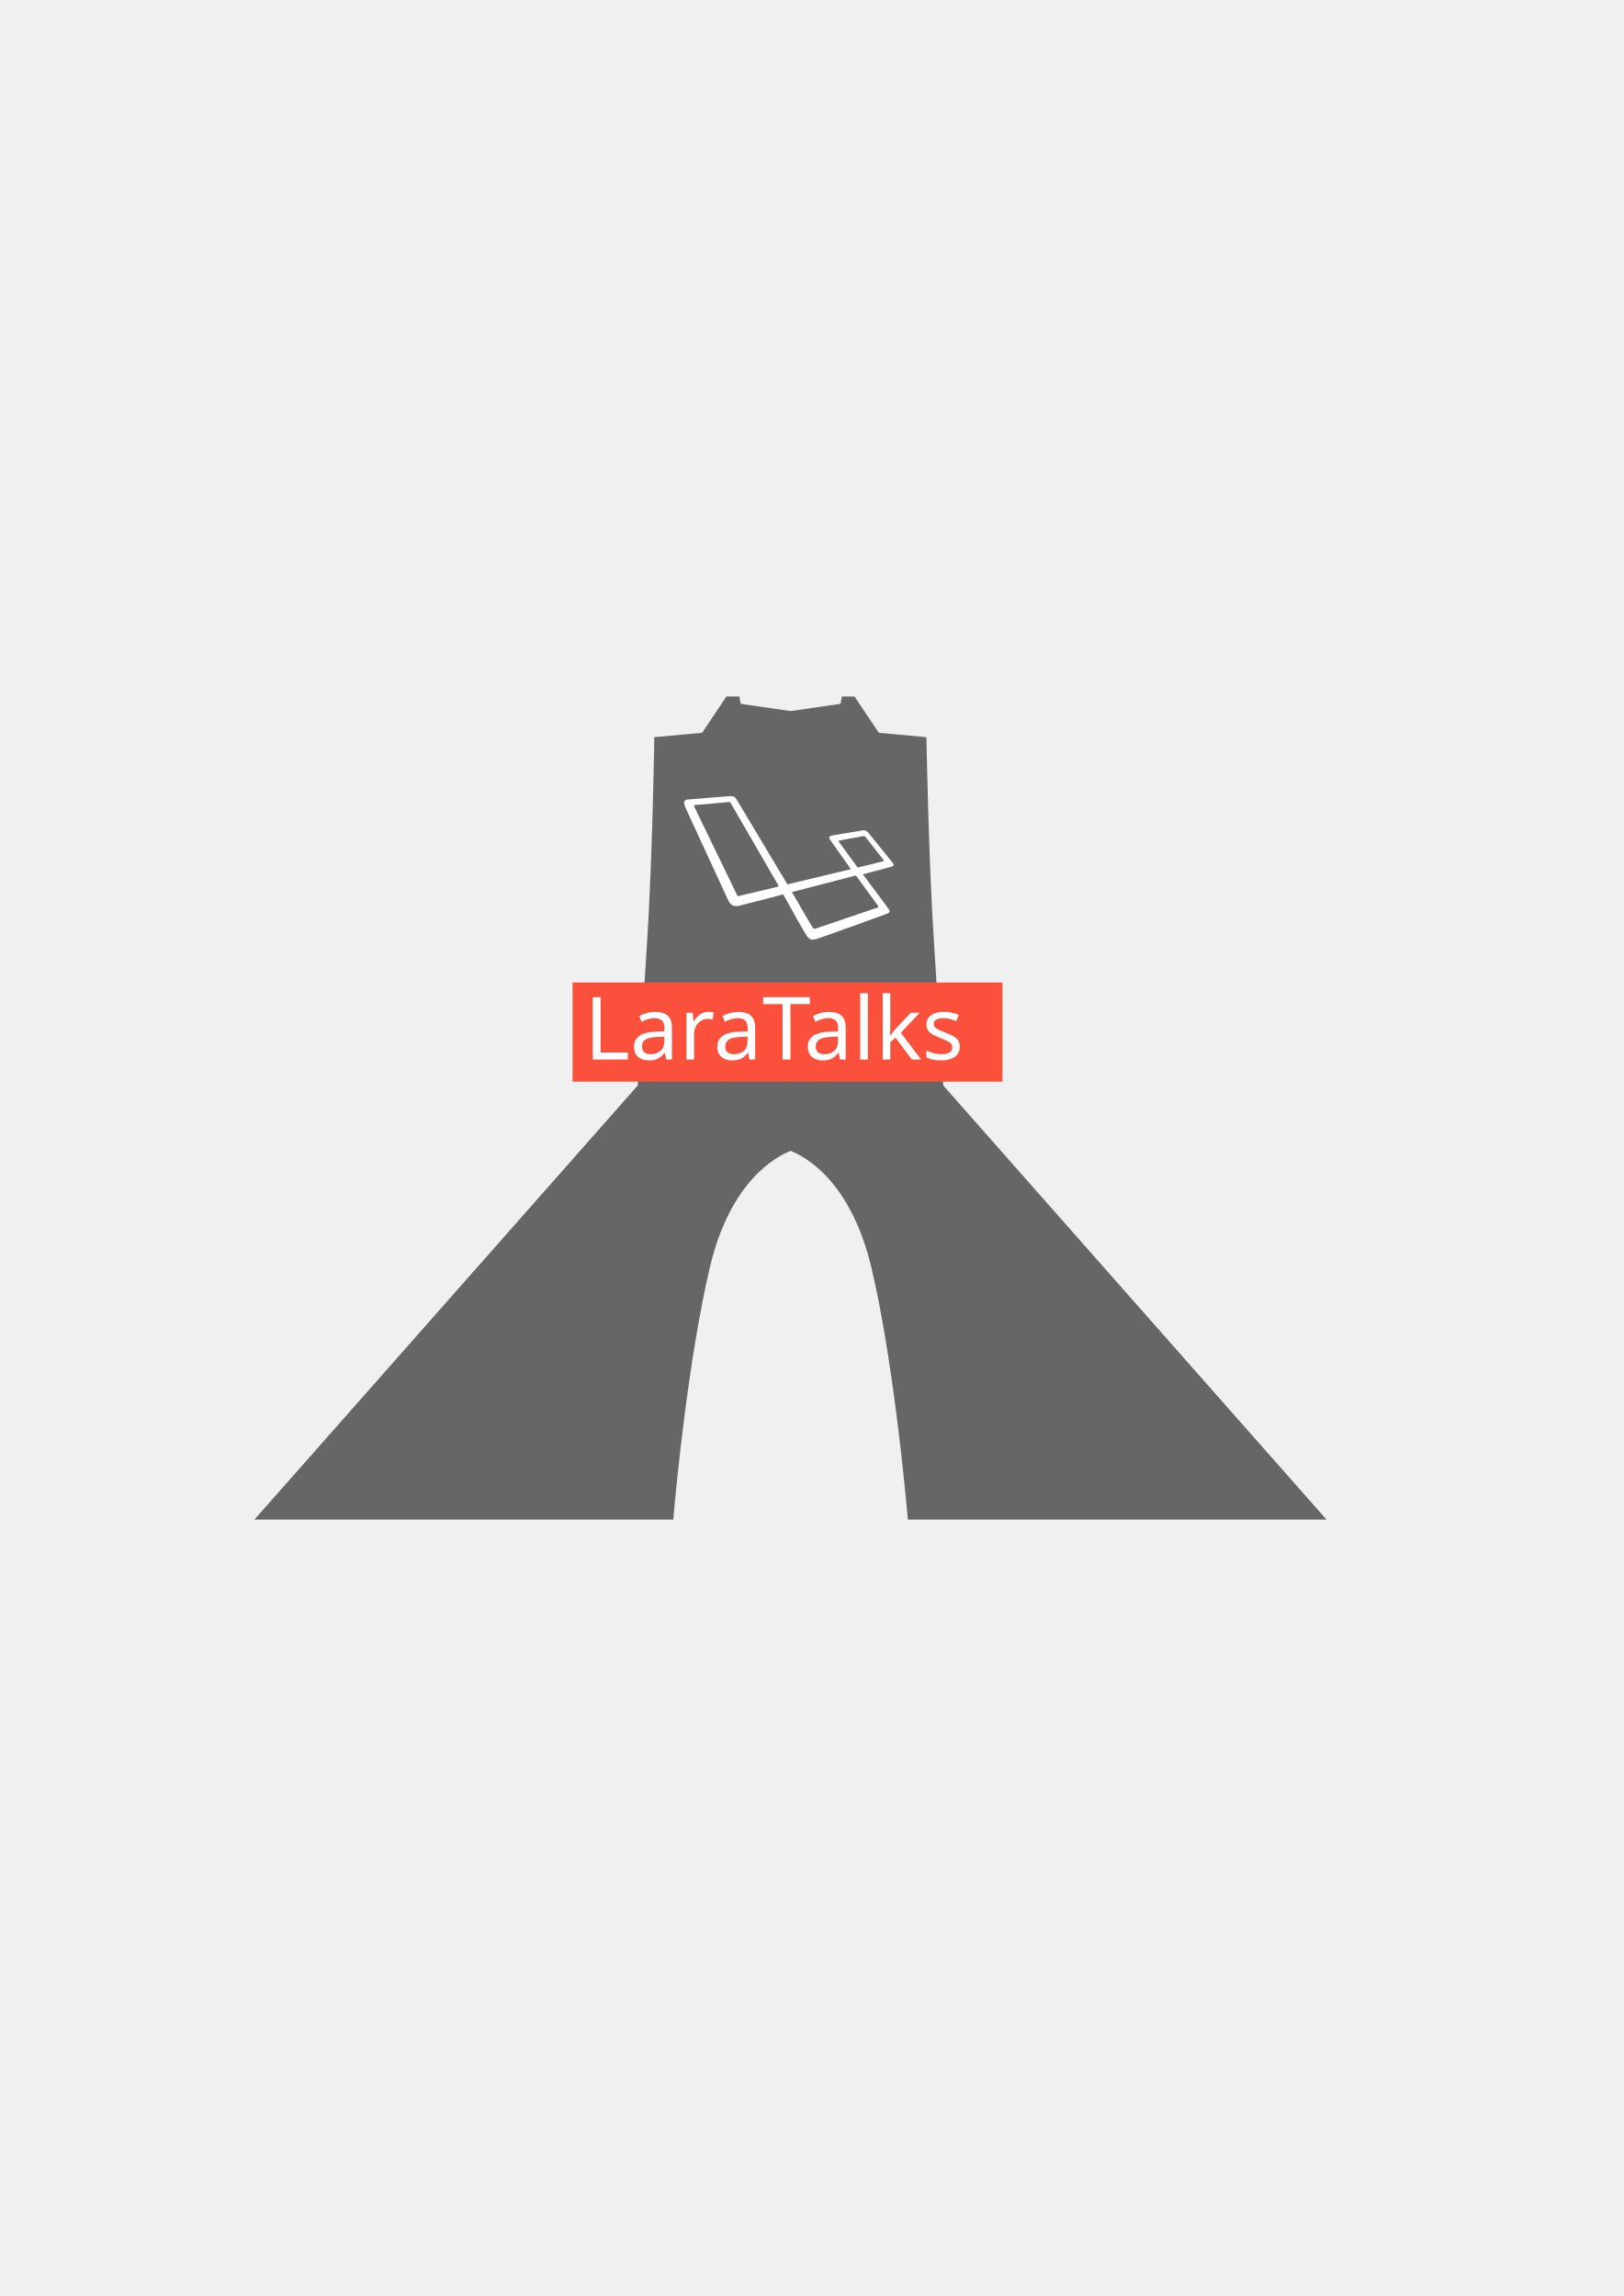
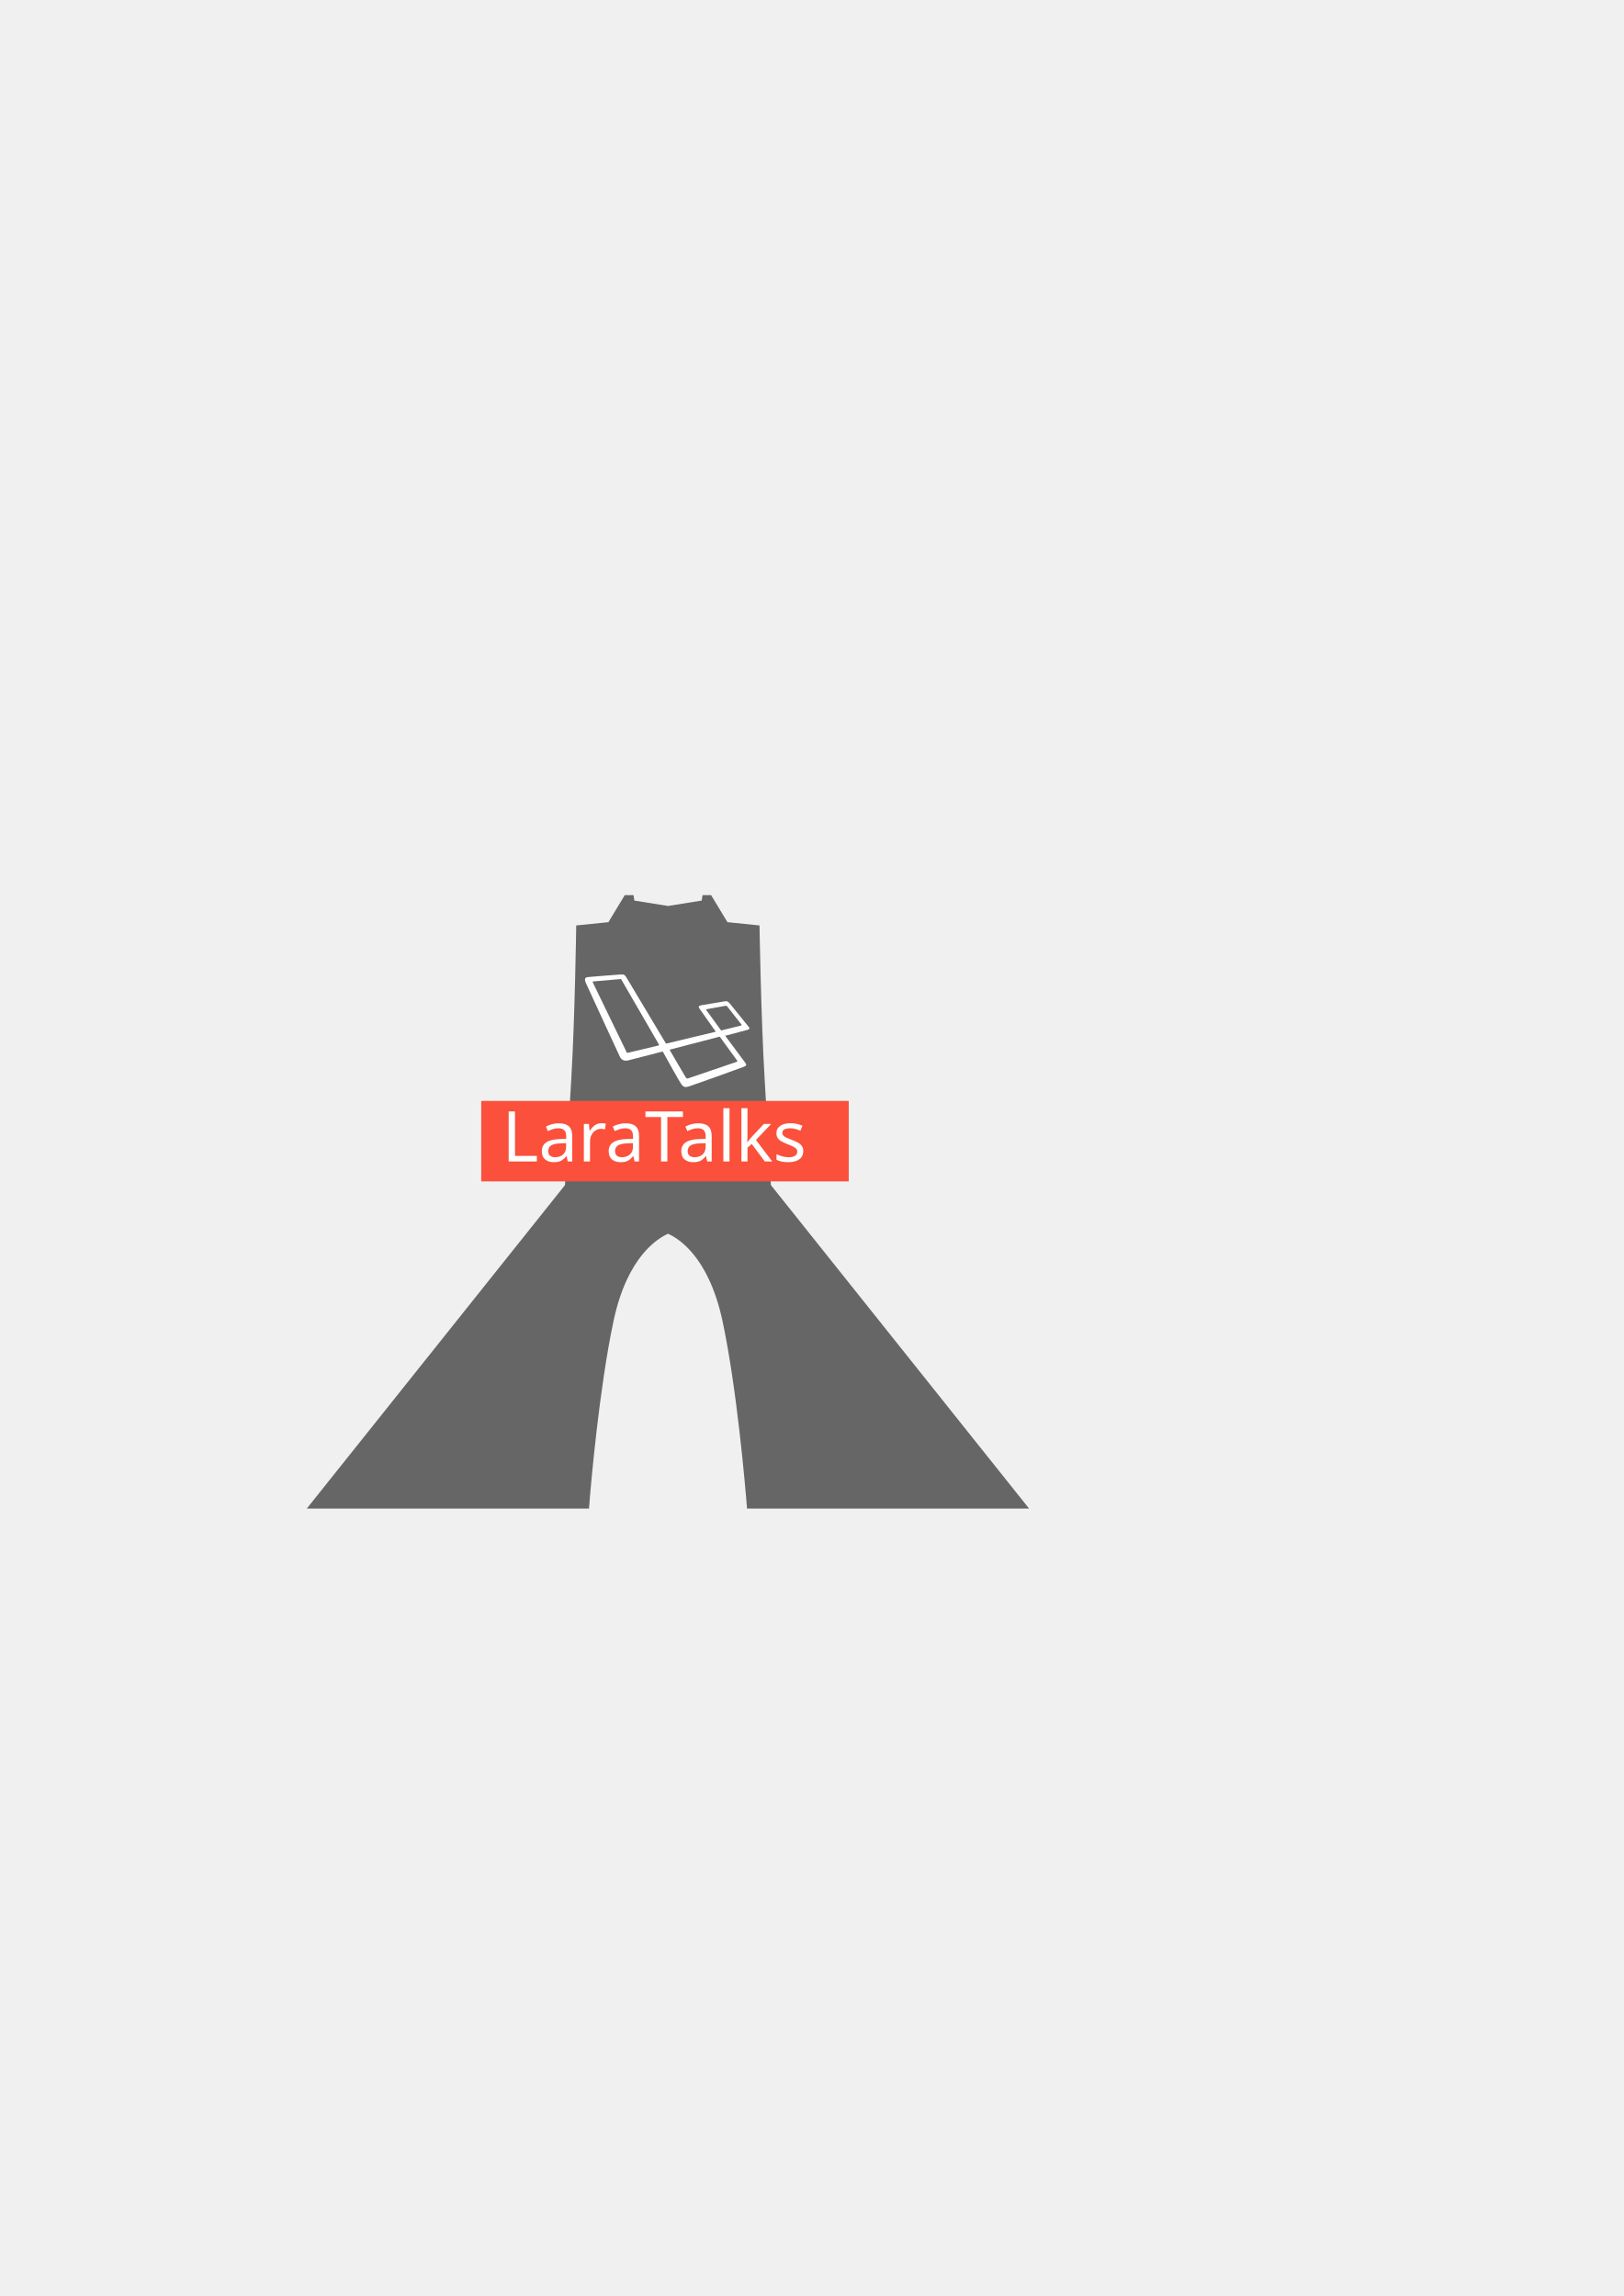
<svg xmlns="http://www.w3.org/2000/svg" width="744.094" height="1052.362" id="svg2" version="1.1">
  <defs id="defs4">
    <clipPath id="clipPath3001" clipPathUnits="userSpaceOnUse">
      <path id="path3003" d="m 0,8.578 160,0 0,90 -160,0 0,-90 z" />
    </clipPath>
    <clipPath id="clipPath3028" clipPathUnits="userSpaceOnUse">
      <path id="path3030" d="M 0,700 700,700 700,0 0,0 0,700 z" />
    </clipPath>
    <clipPath id="clipPath3065" clipPathUnits="userSpaceOnUse">
      <path id="path3067" d="M 0,864 864,864 864,0 0,0 0,864 z" />
    </clipPath>
  </defs>
  <g id="layer1">
-     <g transform="matrix(30.98763,0,0,-42.58077,116.593,738.9911)" id="g2993" style="fill:#666666">
+     <g transform="matrix(20.87656,0,0,-31.73539,140.593,723.1161)" id="g2993" style="fill:#666666">
      <g transform="scale(0.1,0.1)" id="g2995" style="fill:#666666">
        <g id="g2997" style="fill:#666666">
          <g clip-path="url(#clipPath3001)" id="g2999" style="fill:#666666">
            <path id="path3005" style="fill:#666666;fill-opacity:1;fill-rule:nonzero;stroke:none" d="m 101.879,56.699 c 0,0 -0.59,6.09 -1.367,15.242 C 99.691,81 99.379,94.199 99.379,94.199 l -7.039,0.473 -3.59,3.906 -1.871,0 -0.199,-0.789 -7.379,-0.777 -7.391,0.777 -0.191,0.789 -1.918,0 -3.59,-3.906 -7.07,-0.473 c 0,0 -0.27,-13.199 -1.09,-22.258 C 57.27,62.789 56.68,56.699 56.68,56.699 L 0,9.98 l 61.949,0 c 0.391,3.52 2.27,17.461 5.391,27.109 3.051,9.449 9.93,11.988 11.961,12.582 2.027,-0.594 8.859,-3.133 11.949,-12.582 3.129,-9.648 4.961,-23.551 5.391,-27.109 l 61.91,0 -56.672,46.719 z" />
          </g>
        </g>
      </g>
    </g>
-     <g transform="matrix(0.2229672,0,0,-0.2229672,285.0766,474.9736)" id="g3022" style="fill:#ffffff">
+     <g transform="matrix(0.1749018,0,0,-0.1749018,245.7769,532.9628)" id="g3022" style="fill:#ffffff">
      <g id="g3024" style="fill:#ffffff">
        <g clip-path="url(#clipPath3028)" id="g3026" style="fill:#ffffff">
          <g transform="translate(533.8223,358.9829)" id="g3032" style="fill:#ffffff">
            <path id="path3034" style="fill:#ffffff;fill-opacity:1;fill-rule:nonzero;stroke:none" d="m 0,0 c -2.853,-0.624 -49.561,-12.212 -49.561,-12.212 l -38.201,52.413 c -1.07,1.515 -1.961,3.031 0.713,3.387 2.674,0.357 46.084,8.202 48.045,8.647 1.961,0.445 3.655,0.98 6.062,-2.318 C -30.536,46.619 2.495,4.813 3.743,3.209 4.991,1.604 2.853,0.624 0,0 m -8.155,-90.316 c 1.166,-1.834 2.332,-3.001 -1.334,-4.334 -3.666,-1.333 -123.667,-41.833 -126,-42.833 -2.333,-1 -4.166,-1.333 -7.166,3 -3,4.333 -42.042,71.9 -42.042,71.9 l 127.208,33.1 c 3.167,1 4.167,1.667 6.167,-1.5 2,-3.167 42.001,-57.499 43.167,-59.333 m -206.02,38.615 c -1.56,-0.334 -74.63,-17.822 -78.529,-18.714 -3.899,-0.891 -3.899,-0.445 -4.344,0.892 -0.446,1.337 -86.879,179.559 -88.079,181.787 -1.201,2.228 -1.138,3.993 0,3.993 1.137,0 69.008,6.067 71.409,6.193 2.402,0.127 2.149,-0.379 3.033,-1.895 0,0 95.73,-165.239 97.401,-168.135 1.671,-2.895 0.668,-3.787 -0.891,-4.121 M 22.997,-3.209 C 20.145,0 -19.305,49.382 -26.257,57.761 c -6.952,8.379 -10.34,6.864 -14.619,6.24 -4.279,-0.624 -54.195,-9.003 -59.989,-9.983 -5.794,-0.981 -9.448,-3.299 -5.883,-8.29 3.171,-4.439 35.986,-50.962 43.214,-61.208 L -193.995,-46.733 -297.75,126.73 c -4.13,6.124 -4.988,8.264 -14.388,7.836 -9.4,-0.427 -81.392,-6.408 -86.519,-6.836 -5.128,-0.428 -10.756,-2.71 -5.629,-14.816 5.128,-12.106 86.887,-188.289 89.165,-193.416 2.279,-5.127 8.204,-13.445 22.077,-10.112 14.213,3.415 63.502,16.28 90.434,23.333 14.231,-25.77 43.254,-78.045 48.621,-85.535 7.166,-10 12.098,-8.346 23.099,-5.013 8.589,2.603 134.401,47.846 140.068,50.179 5.667,2.333 9.167,4 5.333,9.667 -2.819,4.166 -36.008,48.629 -53.392,71.89 11.906,3.169 54.244,14.44 58.758,15.664 5.259,1.426 5.973,4.011 3.12,7.22" />
          </g>
        </g>
      </g>
    </g>
-     <rect style="fill:#fb503b;fill-opacity:1;stroke:none" id="rect3045" width="196.98" height="45.457" x="262.396" y="450.311" />
-     <text xml:space="preserve" style="font-size:40px;font-style:normal;font-weight:normal;line-height:125%;letter-spacing:0px;word-spacing:0px;fill:#ffffff;fill-opacity:1;stroke:none;font-family:Sans" x="267.751" y="485.626" id="text3047">
-       <tspan id="tspan3049" x="267.751" y="485.626">LaraTalks</tspan>
+     <rect style="fill:#fb503b;fill-opacity:1;stroke:none" id="rect3045" width="168.408" height="36.885" x="220.539" y="504.597" />
+     <text xml:space="preserve" style="font-size:32.103px;font-style:normal;font-weight:normal;line-height:125%;letter-spacing:0px;word-spacing:0px;fill:#ffffff;fill-opacity:1;stroke:none;font-family:Sans" x="230" y="532.362" id="text3047">
+       <tspan id="tspan3049" x="230" y="532.362">LaraTalks</tspan>
    </text>
  </g>
</svg>
